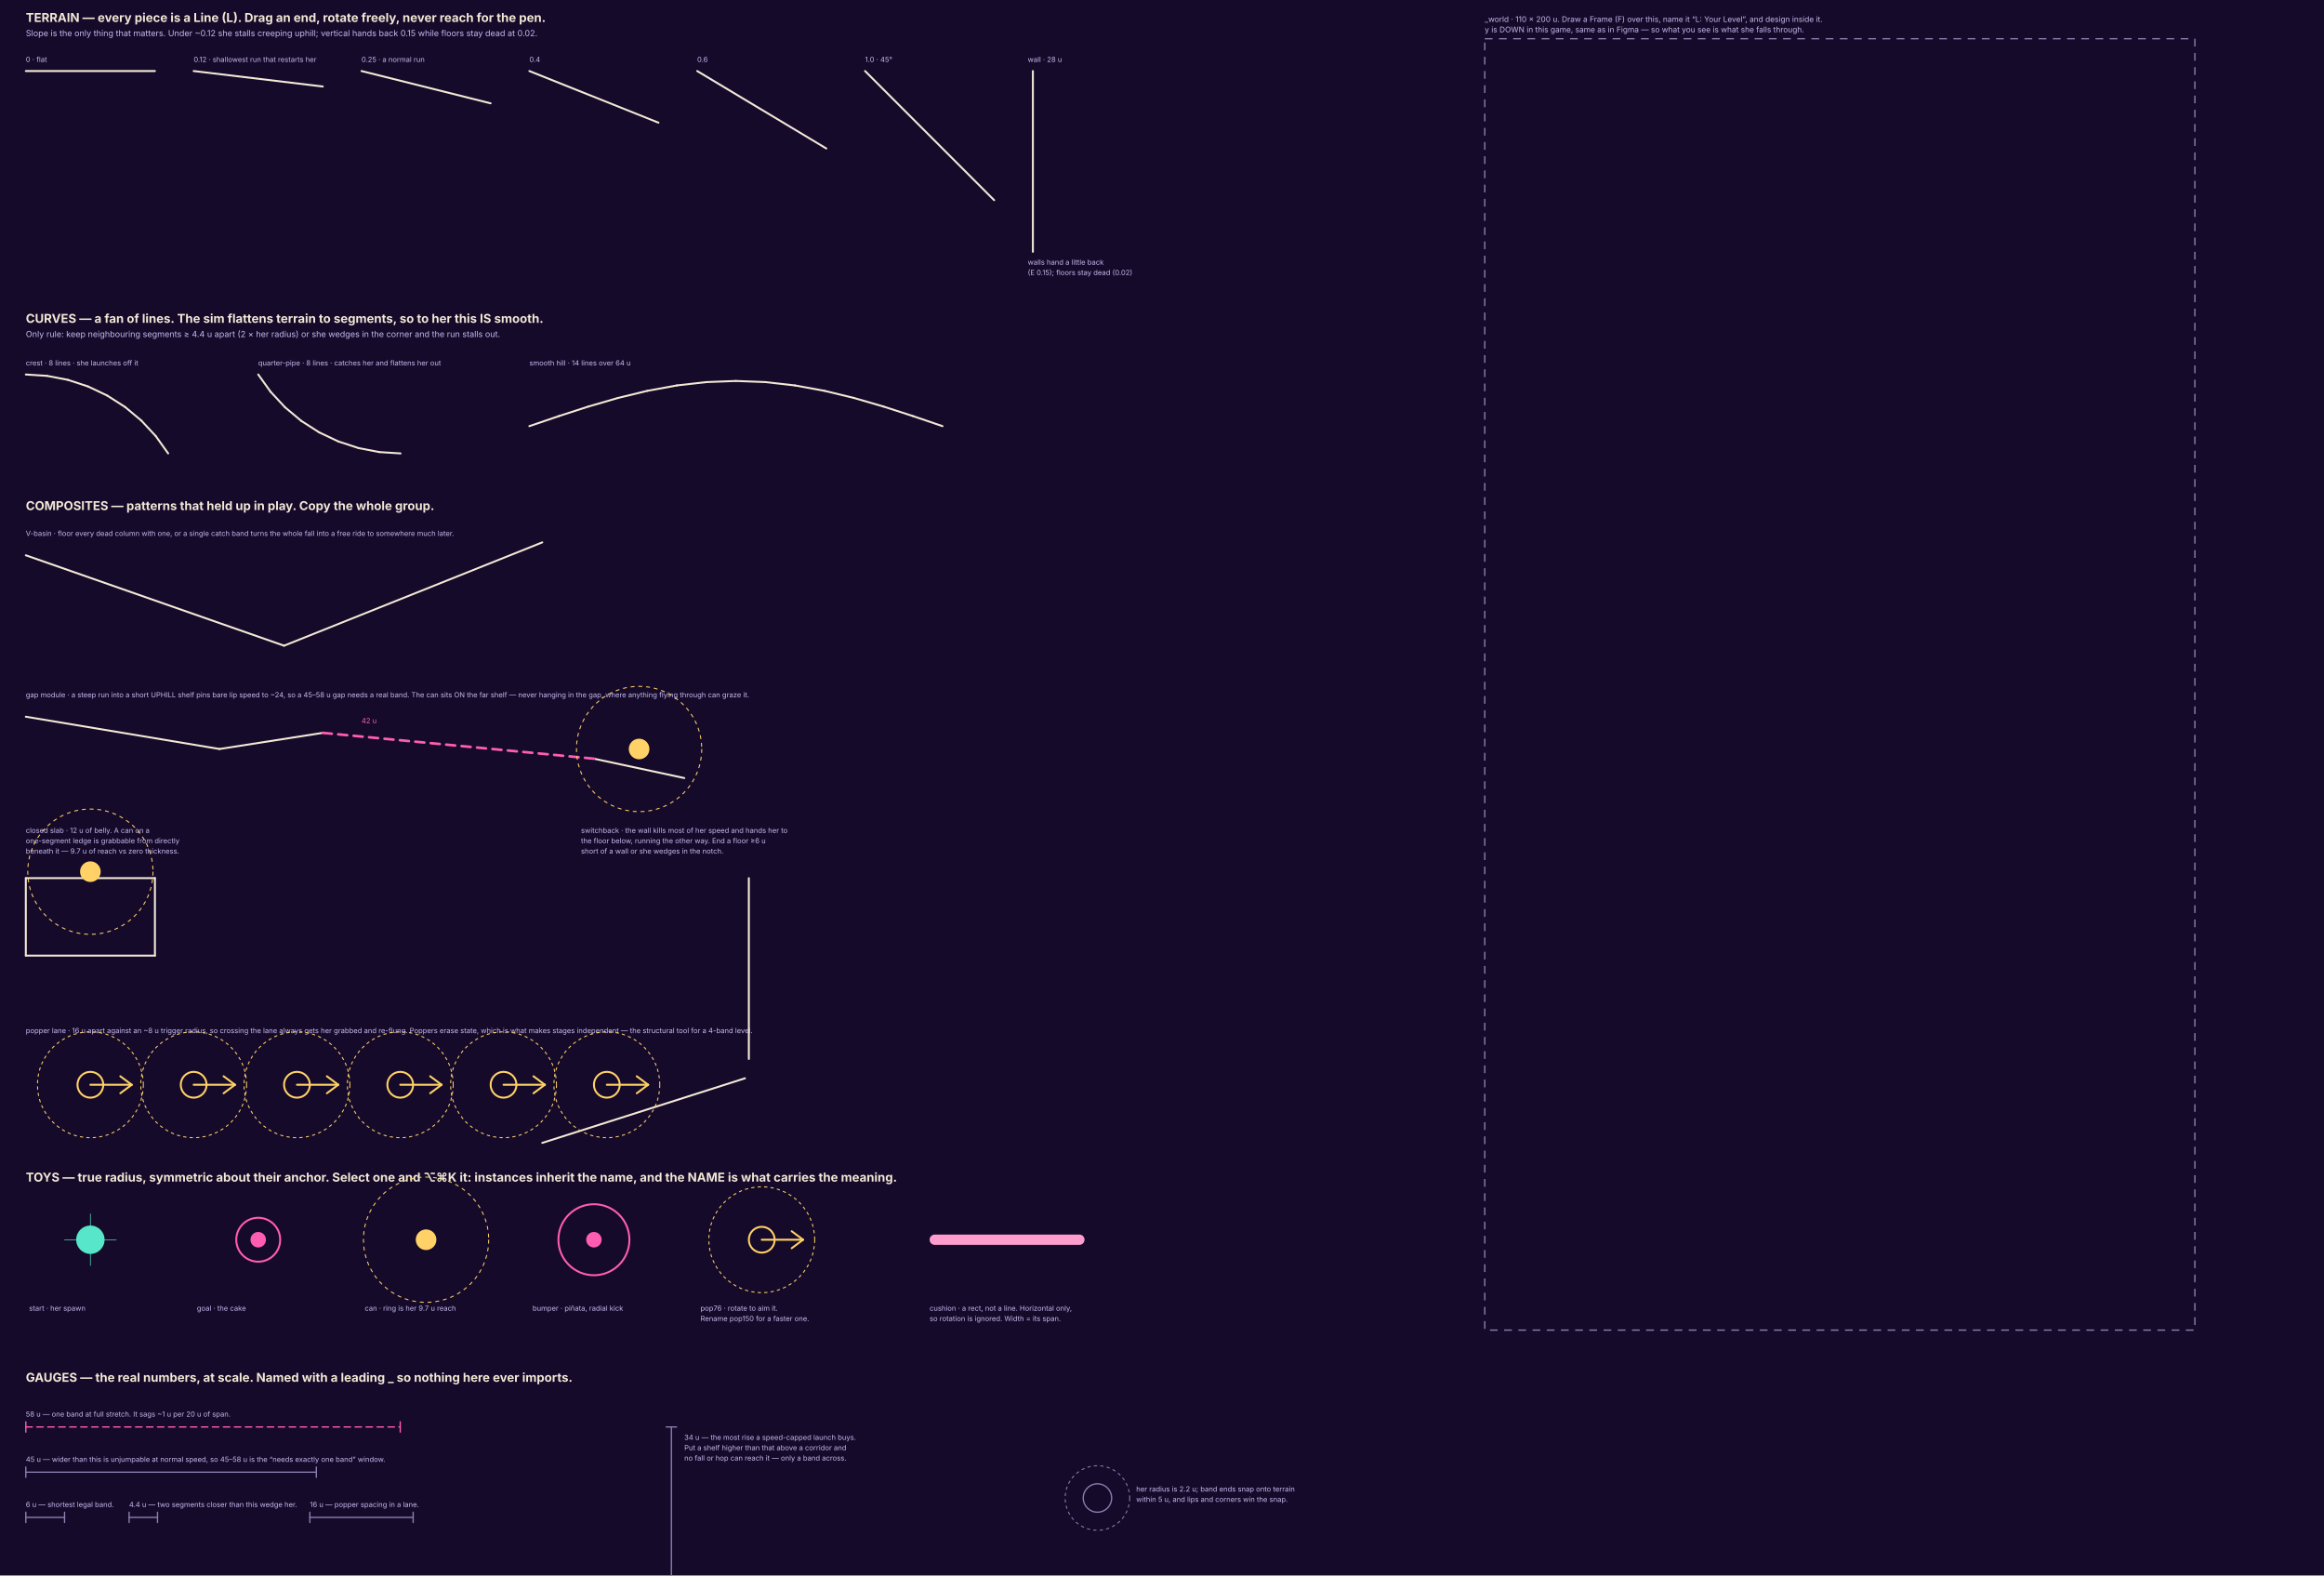
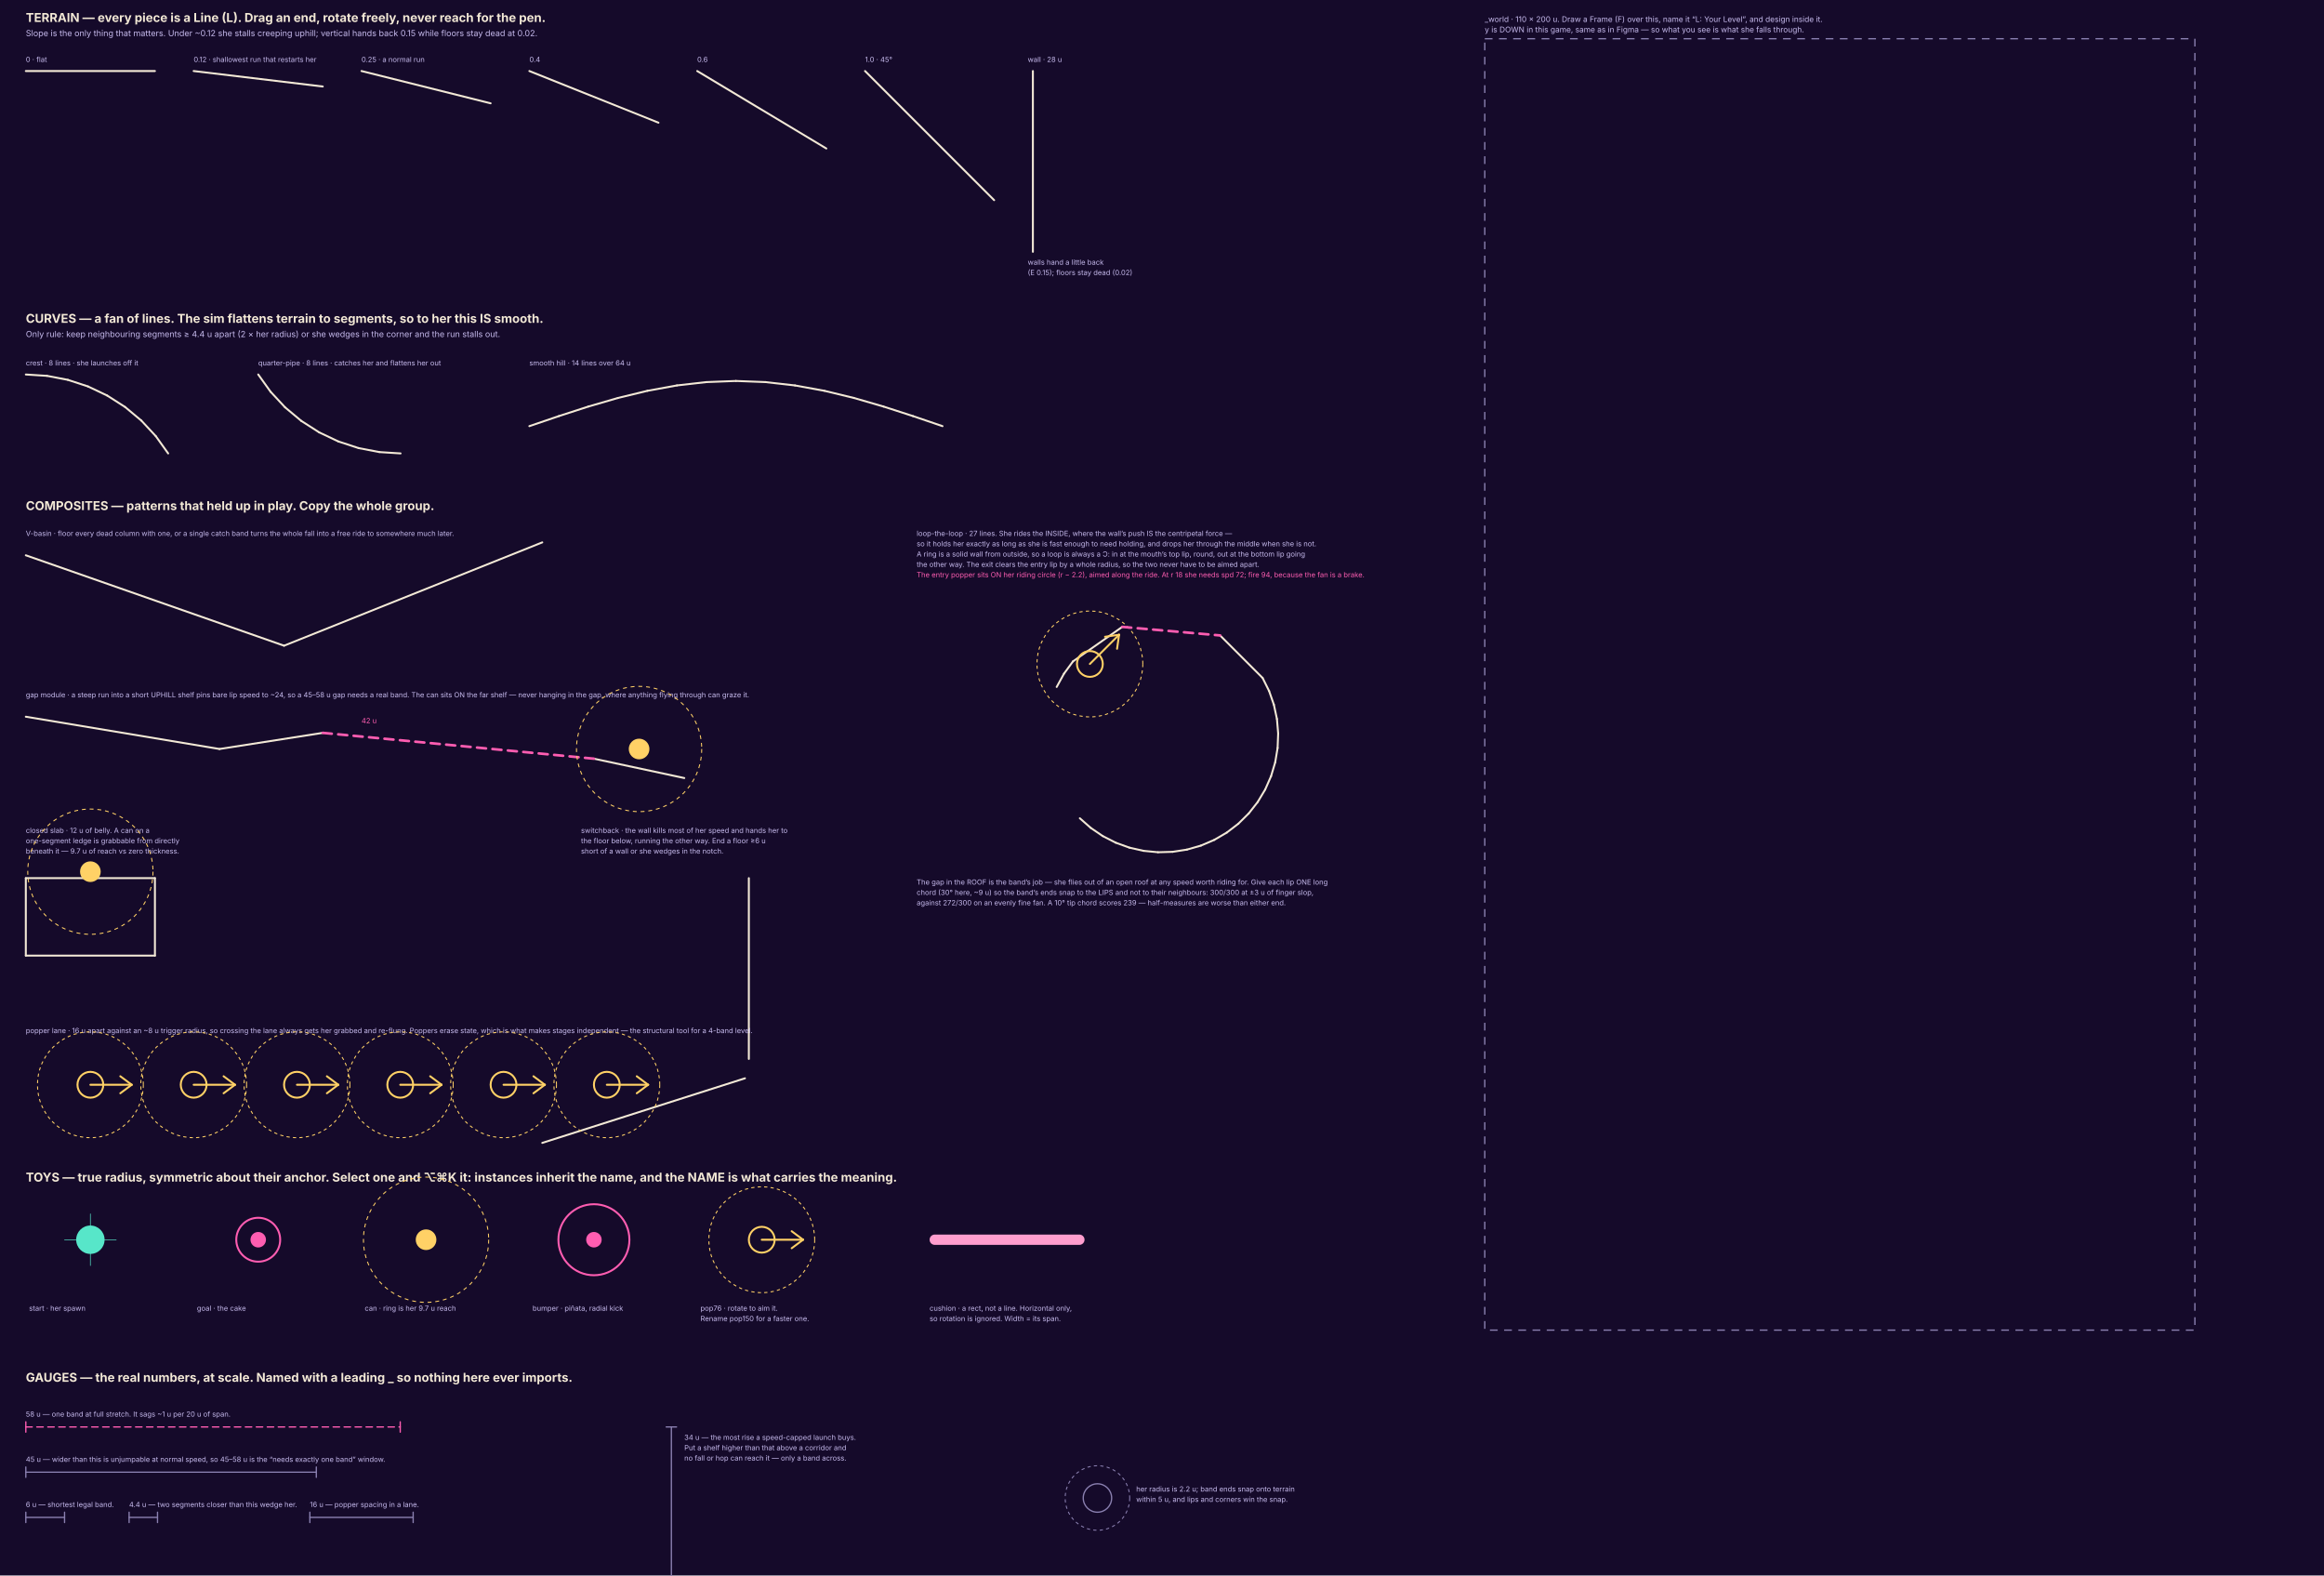
<svg xmlns="http://www.w3.org/2000/svg" width="3600" height="2440" viewBox="0 0 3600 2440">
  <rect id="_bg" x="0" y="0" width="3600" height="2440" fill="#150a2a" stroke="none" stroke-width="2" />
  <text id="_lbl-1" x="40" y="34" font-family="Inter, Helvetica, Arial, sans-serif" font-size="19" font-weight="700" fill="#f3e9d6">TERRAIN — every piece is a Line (L). Drag an end, rotate freely, never reach for the pen.</text>
  <text id="_lbl-2" x="40" y="56" font-family="Inter, Helvetica, Arial, sans-serif" font-size="13" font-weight="400" fill="#c9bdf0">Slope is the only thing that matters. Under ~0.12 she stalls creeping uphill; vertical hands back 0.15 while floors stay dead at 0.02.</text>
  <line id="t-1" x1="0" y1="0" x2="200" y2="0" transform="translate(40 110) rotate(0)" stroke="#f3e9d6" stroke-width="3" stroke-linecap="round" />
  <text id="_lbl-3" x="40" y="96" font-family="Inter, Helvetica, Arial, sans-serif" font-size="11" font-weight="400" fill="#c9bdf0">0 · flat</text>
  <line id="t-2" x1="0" y1="0" x2="201.43" y2="0" transform="translate(300 110) rotate(6.84)" stroke="#f3e9d6" stroke-width="3" stroke-linecap="round" />
  <text id="_lbl-4" x="300" y="96" font-family="Inter, Helvetica, Arial, sans-serif" font-size="11" font-weight="400" fill="#c9bdf0">0.12 · shallowest run that restarts her</text>
  <line id="t-3" x1="0" y1="0" x2="206.16" y2="0" transform="translate(560 110) rotate(14.04)" stroke="#f3e9d6" stroke-width="3" stroke-linecap="round" />
  <text id="_lbl-5" x="560" y="96" font-family="Inter, Helvetica, Arial, sans-serif" font-size="11" font-weight="400" fill="#c9bdf0">0.25 · a normal run</text>
  <line id="t-4" x1="0" y1="0" x2="215.41" y2="0" transform="translate(820 110) rotate(21.8)" stroke="#f3e9d6" stroke-width="3" stroke-linecap="round" />
  <text id="_lbl-6" x="820" y="96" font-family="Inter, Helvetica, Arial, sans-serif" font-size="11" font-weight="400" fill="#c9bdf0">0.4</text>
  <line id="t-5" x1="0" y1="0" x2="233.24" y2="0" transform="translate(1080 110) rotate(30.96)" stroke="#f3e9d6" stroke-width="3" stroke-linecap="round" />
  <text id="_lbl-7" x="1080" y="96" font-family="Inter, Helvetica, Arial, sans-serif" font-size="11" font-weight="400" fill="#c9bdf0">0.6</text>
  <line id="t-6" x1="0" y1="0" x2="282.84" y2="0" transform="translate(1340 110) rotate(45)" stroke="#f3e9d6" stroke-width="3" stroke-linecap="round" />
  <text id="_lbl-8" x="1340" y="96" font-family="Inter, Helvetica, Arial, sans-serif" font-size="11" font-weight="400" fill="#c9bdf0">1.0 · 45°</text>
  <line id="t-7" x1="0" y1="0" x2="280" y2="0" transform="translate(1600 110) rotate(90)" stroke="#f3e9d6" stroke-width="3" stroke-linecap="round" />
  <text id="_lbl-9" x="1592" y="96" font-family="Inter, Helvetica, Arial, sans-serif" font-size="11" font-weight="400" fill="#c9bdf0">wall · 28 u</text>
  <text id="_lbl-10" x="1592" y="410" font-family="Inter, Helvetica, Arial, sans-serif" font-size="11" font-weight="400" fill="#c9bdf0">walls hand a little back</text>
  <text id="_lbl-11" x="1592" y="426" font-family="Inter, Helvetica, Arial, sans-serif" font-size="11" font-weight="400" fill="#c9bdf0">(E 0.15); floors stay dead (0.02)</text>
  <text id="_lbl-12" x="40" y="500" font-family="Inter, Helvetica, Arial, sans-serif" font-size="19" font-weight="700" fill="#f3e9d6">CURVES — a fan of lines. The sim flattens terrain to segments, so to her this IS smooth.</text>
  <text id="_lbl-13" x="40" y="522" font-family="Inter, Helvetica, Arial, sans-serif" font-size="13" font-weight="400" fill="#c9bdf0">Only rule: keep neighbouring segments ≥ 4.4 u apart (2 × her radius) or she wedges in the corner and the run stalls out.</text>
  <line id="t-8" x1="0" y1="0" x2="32.88" y2="0" transform="translate(40 580) rotate(3.63)" stroke="#f3e9d6" stroke-width="3" stroke-linecap="round" />
  <line id="t-9" x1="0" y1="0" x2="32.88" y2="0" transform="translate(72.81 582.08) rotate(10.87)" stroke="#f3e9d6" stroke-width="3" stroke-linecap="round" />
  <line id="t-10" x1="0" y1="0" x2="32.88" y2="0" transform="translate(105.1 588.28) rotate(18.13)" stroke="#f3e9d6" stroke-width="3" stroke-linecap="round" />
  <line id="t-11" x1="0" y1="0" x2="32.88" y2="0" transform="translate(136.34 598.51) rotate(25.38)" stroke="#f3e9d6" stroke-width="3" stroke-linecap="round" />
  <line id="t-12" x1="0" y1="0" x2="32.88" y2="0" transform="translate(166.05 612.6) rotate(32.62)" stroke="#f3e9d6" stroke-width="3" stroke-linecap="round" />
  <line id="t-13" x1="0" y1="0" x2="32.88" y2="0" transform="translate(193.74 630.32) rotate(39.88)" stroke="#f3e9d6" stroke-width="3" stroke-linecap="round" />
  <line id="t-14" x1="0" y1="0" x2="32.88" y2="0" transform="translate(218.97 651.4) rotate(47.12)" stroke="#f3e9d6" stroke-width="3" stroke-linecap="round" />
  <line id="t-15" x1="0" y1="0" x2="32.88" y2="0" transform="translate(241.34 675.5) rotate(54.38)" stroke="#f3e9d6" stroke-width="3" stroke-linecap="round" />
  <text id="_lbl-14" x="40" y="566" font-family="Inter, Helvetica, Arial, sans-serif" font-size="11" font-weight="400" fill="#c9bdf0">crest · 8 lines · she launches off it</text>
  <line id="t-16" x1="0" y1="0" x2="32.88" y2="0" transform="translate(400 580) rotate(54.38)" stroke="#f3e9d6" stroke-width="3" stroke-linecap="round" />
  <line id="t-17" x1="0" y1="0" x2="32.88" y2="0" transform="translate(419.15 606.72) rotate(47.12)" stroke="#f3e9d6" stroke-width="3" stroke-linecap="round" />
  <line id="t-18" x1="0" y1="0" x2="32.88" y2="0" transform="translate(441.52 630.82) rotate(39.88)" stroke="#f3e9d6" stroke-width="3" stroke-linecap="round" />
  <line id="t-19" x1="0" y1="0" x2="32.88" y2="0" transform="translate(466.75 651.9) rotate(32.63)" stroke="#f3e9d6" stroke-width="3" stroke-linecap="round" />
  <line id="t-20" x1="0" y1="0" x2="32.88" y2="0" transform="translate(494.44 669.62) rotate(25.37)" stroke="#f3e9d6" stroke-width="3" stroke-linecap="round" />
  <line id="t-21" x1="0" y1="0" x2="32.88" y2="0" transform="translate(524.15 683.71) rotate(18.13)" stroke="#f3e9d6" stroke-width="3" stroke-linecap="round" />
  <line id="t-22" x1="0" y1="0" x2="32.88" y2="0" transform="translate(555.39 693.94) rotate(10.87)" stroke="#f3e9d6" stroke-width="3" stroke-linecap="round" />
  <line id="t-23" x1="0" y1="0" x2="32.88" y2="0" transform="translate(587.68 700.14) rotate(3.63)" stroke="#f3e9d6" stroke-width="3" stroke-linecap="round" />
  <text id="_lbl-15" x="400" y="566" font-family="Inter, Helvetica, Arial, sans-serif" font-size="11" font-weight="400" fill="#c9bdf0">quarter-pipe · 8 lines · catches her and flattens her out</text>
  <line id="t-24" x1="0" y1="0" x2="48.3" y2="0" transform="translate(820 660) rotate(-18.82)" stroke="#f3e9d6" stroke-width="3" stroke-linecap="round" />
  <line id="t-25" x1="0" y1="0" x2="48.05" y2="0" transform="translate(865.71 644.42) rotate(-17.93)" stroke="#f3e9d6" stroke-width="3" stroke-linecap="round" />
  <line id="t-26" x1="0" y1="0" x2="47.6" y2="0" transform="translate(911.43 629.63) rotate(-16.19)" stroke="#f3e9d6" stroke-width="3" stroke-linecap="round" />
  <line id="t-27" x1="0" y1="0" x2="47.04" y2="0" transform="translate(957.14 616.36) rotate(-13.63)" stroke="#f3e9d6" stroke-width="3" stroke-linecap="round" />
  <line id="t-28" x1="0" y1="0" x2="46.47" y2="0" transform="translate(1002.86 605.27) rotate(-10.34)" stroke="#f3e9d6" stroke-width="3" stroke-linecap="round" />
  <line id="t-29" x1="0" y1="0" x2="46.01" y2="0" transform="translate(1048.57 596.93) rotate(-6.46)" stroke="#f3e9d6" stroke-width="3" stroke-linecap="round" />
  <line id="t-30" x1="0" y1="0" x2="45.75" y2="0" transform="translate(1094.29 591.76) rotate(-2.2)" stroke="#f3e9d6" stroke-width="3" stroke-linecap="round" />
  <line id="t-31" x1="0" y1="0" x2="45.75" y2="0" transform="translate(1140 590) rotate(2.2)" stroke="#f3e9d6" stroke-width="3" stroke-linecap="round" />
  <line id="t-32" x1="0" y1="0" x2="46.01" y2="0" transform="translate(1185.71 591.76) rotate(6.46)" stroke="#f3e9d6" stroke-width="3" stroke-linecap="round" />
  <line id="t-33" x1="0" y1="0" x2="46.47" y2="0" transform="translate(1231.43 596.93) rotate(10.34)" stroke="#f3e9d6" stroke-width="3" stroke-linecap="round" />
  <line id="t-34" x1="0" y1="0" x2="47.04" y2="0" transform="translate(1277.14 605.27) rotate(13.63)" stroke="#f3e9d6" stroke-width="3" stroke-linecap="round" />
  <line id="t-35" x1="0" y1="0" x2="47.6" y2="0" transform="translate(1322.86 616.36) rotate(16.19)" stroke="#f3e9d6" stroke-width="3" stroke-linecap="round" />
  <line id="t-36" x1="0" y1="0" x2="48.05" y2="0" transform="translate(1368.57 629.63) rotate(17.93)" stroke="#f3e9d6" stroke-width="3" stroke-linecap="round" />
  <line id="t-37" x1="0" y1="0" x2="48.3" y2="0" transform="translate(1414.29 644.42) rotate(18.82)" stroke="#f3e9d6" stroke-width="3" stroke-linecap="round" />
  <text id="_lbl-16" x="820" y="566" font-family="Inter, Helvetica, Arial, sans-serif" font-size="11" font-weight="400" fill="#c9bdf0">smooth hill · 14 lines over 64 u</text>
  <text id="_lbl-17" x="40" y="790" font-family="Inter, Helvetica, Arial, sans-serif" font-size="19" font-weight="700" fill="#f3e9d6">COMPOSITES — patterns that held up in play. Copy the whole group.</text>
  <text id="_lbl-18" x="40" y="830" font-family="Inter, Helvetica, Arial, sans-serif" font-size="11" font-weight="400" fill="#c9bdf0">V-basin · floor every dead column with one, or a single catch band turns the whole fall into a free ride to somewhere much later.</text>
  <line id="t-38" x1="0" y1="0" x2="423.79" y2="0" transform="translate(40 860) rotate(19.29)" stroke="#f3e9d6" stroke-width="3" stroke-linecap="round" />
  <line id="t-39" x1="0" y1="0" x2="430.81" y2="0" transform="translate(440 1000) rotate(-21.8)" stroke="#f3e9d6" stroke-width="3" stroke-linecap="round" />
  <text id="_lbl-19" x="40" y="1080" font-family="Inter, Helvetica, Arial, sans-serif" font-size="11" font-weight="400" fill="#c9bdf0">gap module · a steep run into a short UPHILL shelf pins bare lip speed to ~24, so a 45–58 u gap needs a real band. The can sits ON the far shelf — never hanging in the gap, where anything flying through can graze it.</text>
  <line id="t-40" x1="0" y1="0" x2="304.14" y2="0" transform="translate(40 1110) rotate(9.46)" stroke="#f3e9d6" stroke-width="3" stroke-linecap="round" />
  <line id="t-41" x1="0" y1="0" x2="161.94" y2="0" transform="translate(340 1160) rotate(-8.88)" stroke="#f3e9d6" stroke-width="3" stroke-linecap="round" />
  <line id="t-42" x1="0" y1="0" x2="143.18" y2="0" transform="translate(920 1175) rotate(12.09)" stroke="#f3e9d6" stroke-width="3" stroke-linecap="round" />
  <line id="band-1" x1="0" y1="0" x2="421.9" y2="0" transform="translate(500 1135) rotate(5.44)" stroke="#ff5db1" stroke-width="4" stroke-linecap="round" stroke-dasharray="14 10" />
  <g id="can-1">
    <circle cx="990" cy="1160" r="97" fill="none" stroke="#ffd166" stroke-width="1.5" stroke-dasharray="6 6" />
    <circle cx="990" cy="1160" r="16" fill="#ffd166" stroke="none" stroke-width="2" />
  </g>
  <text id="_lbl-20" x="560" y="1120" font-family="Inter, Helvetica, Arial, sans-serif" font-size="11" font-weight="400" fill="#ff5db1">42 u</text>
  <text id="_lbl-21" x="40" y="1290" font-family="Inter, Helvetica, Arial, sans-serif" font-size="11" font-weight="400" fill="#c9bdf0">closed slab · 12 u of belly. A can on a</text>
  <text id="_lbl-22" x="40" y="1306" font-family="Inter, Helvetica, Arial, sans-serif" font-size="11" font-weight="400" fill="#c9bdf0">one-segment ledge is grabbable from directly</text>
  <text id="_lbl-23" x="40" y="1322" font-family="Inter, Helvetica, Arial, sans-serif" font-size="11" font-weight="400" fill="#c9bdf0">beneath it — 9.7 u of reach vs zero thickness.</text>
  <line id="t-43" x1="0" y1="0" x2="200" y2="0" transform="translate(40 1360) rotate(0)" stroke="#f3e9d6" stroke-width="3" stroke-linecap="round" />
  <line id="t-44" x1="0" y1="0" x2="120" y2="0" transform="translate(240 1360) rotate(90)" stroke="#f3e9d6" stroke-width="3" stroke-linecap="round" />
  <line id="t-45" x1="0" y1="0" x2="200" y2="0" transform="translate(240 1480) rotate(180)" stroke="#f3e9d6" stroke-width="3" stroke-linecap="round" />
  <line id="t-46" x1="0" y1="0" x2="120" y2="0" transform="translate(40 1480) rotate(-90)" stroke="#f3e9d6" stroke-width="3" stroke-linecap="round" />
  <g id="can-2">
    <circle cx="140" cy="1350" r="97" fill="none" stroke="#ffd166" stroke-width="1.5" stroke-dasharray="6 6" />
    <circle cx="140" cy="1350" r="16" fill="#ffd166" stroke="none" stroke-width="2" />
  </g>
  <text id="_lbl-24" x="900" y="1290" font-family="Inter, Helvetica, Arial, sans-serif" font-size="11" font-weight="400" fill="#c9bdf0">switchback · the wall kills most of her speed and hands her to</text>
  <text id="_lbl-25" x="900" y="1306" font-family="Inter, Helvetica, Arial, sans-serif" font-size="11" font-weight="400" fill="#c9bdf0">the floor below, running the other way. End a floor ≥6 u</text>
  <text id="_lbl-26" x="900" y="1322" font-family="Inter, Helvetica, Arial, sans-serif" font-size="11" font-weight="400" fill="#c9bdf0">short of a wall or she wedges in the notch.</text>
  <line id="t-47" x1="0" y1="0" x2="280" y2="0" transform="translate(1160 1360) rotate(90)" stroke="#f3e9d6" stroke-width="3" stroke-linecap="round" />
  <line id="t-48" x1="0" y1="0" x2="329.54" y2="0" transform="translate(1154 1670) rotate(162.33)" stroke="#f3e9d6" stroke-width="3" stroke-linecap="round" />
-   <text id="_lbl-27" x="40" y="1600" font-family="Inter, Helvetica, Arial, sans-serif" font-size="11" font-weight="400" fill="#c9bdf0">popper lane · 16 u apart against an ~8 u trigger radius, so crossing the lane always gets her grabbed and re-flung. Poppers erase state, which is what makes stages independent — the structural tool for a 4-band level.</text>
+   <text id="_lbl-27" x="1420" y="830" font-family="Inter, Helvetica, Arial, sans-serif" font-size="11" font-weight="400" fill="#c9bdf0">loop-the-loop · 27 lines. She rides the INSIDE, where the wall’s push IS the centripetal force —</text>
+   <text id="_lbl-28" x="1420" y="846" font-family="Inter, Helvetica, Arial, sans-serif" font-size="11" font-weight="400" fill="#c9bdf0">so it holds her exactly as long as she is fast enough to need holding, and drops her through the middle when she is not.</text>
+   <text id="_lbl-29" x="1420" y="862" font-family="Inter, Helvetica, Arial, sans-serif" font-size="11" font-weight="400" fill="#c9bdf0">A ring is a solid wall from outside, so a loop is always a Ɔ: in at the mouth’s top lip, round, out at the bottom lip going</text>
+   <text id="_lbl-30" x="1420" y="878" font-family="Inter, Helvetica, Arial, sans-serif" font-size="11" font-weight="400" fill="#c9bdf0">the other way. The exit clears the entry lip by a whole radius, so the two never have to be aimed apart.</text>
+   <text id="_lbl-31" x="1420" y="894" font-family="Inter, Helvetica, Arial, sans-serif" font-size="11" font-weight="400" fill="#ff5db1">The entry popper sits ON her riding circle (r − 2.2), aimed along the ride. At r 18 she needs spd 72; fire 94, because the fan is a brake.</text>
+   <line id="t-49" x1="0" y1="0" x2="23.55" y2="0" transform="translate(1636.86 1063.93) rotate(-61.25)" stroke="#f3e9d6" stroke-width="3" stroke-linecap="round" />
+   <line id="t-50" x1="0" y1="0" x2="23.55" y2="0" transform="translate(1648.19 1043.29) rotate(-53.75)" stroke="#f3e9d6" stroke-width="3" stroke-linecap="round" />
+   <line id="t-51" x1="0" y1="0" x2="93.17" y2="0" transform="translate(1662.11 1024.3) rotate(-35)" stroke="#f3e9d6" stroke-width="3" stroke-linecap="round" />
+   <line id="t-52" x1="0" y1="0" x2="93.17" y2="0" transform="translate(1890 984.12) rotate(45)" stroke="#f3e9d6" stroke-width="3" stroke-linecap="round" />
+   <line id="t-53" x1="0" y1="0" x2="22.52" y2="0" transform="translate(1955.88 1050) rotate(63.59)" stroke="#f3e9d6" stroke-width="3" stroke-linecap="round" />
+   <line id="t-54" x1="0" y1="0" x2="22.52" y2="0" transform="translate(1965.9 1070.17) rotate(70.76)" stroke="#f3e9d6" stroke-width="3" stroke-linecap="round" />
+   <line id="t-55" x1="0" y1="0" x2="22.52" y2="0" transform="translate(1973.33 1091.44) rotate(77.93)" stroke="#f3e9d6" stroke-width="3" stroke-linecap="round" />
+   <line id="t-56" x1="0" y1="0" x2="22.52" y2="0" transform="translate(1978.03 1113.46) rotate(85.11)" stroke="#f3e9d6" stroke-width="3" stroke-linecap="round" />
+   <line id="t-57" x1="0" y1="0" x2="22.52" y2="0" transform="translate(1979.95 1135.9) rotate(92.28)" stroke="#f3e9d6" stroke-width="3" stroke-linecap="round" />
+   <line id="t-58" x1="0" y1="0" x2="22.52" y2="0" transform="translate(1979.06 1158.41) rotate(99.46)" stroke="#f3e9d6" stroke-width="3" stroke-linecap="round" />
+   <line id="t-59" x1="0" y1="0" x2="22.52" y2="0" transform="translate(1975.36 1180.62) rotate(106.63)" stroke="#f3e9d6" stroke-width="3" stroke-linecap="round" />
+   <line id="t-60" x1="0" y1="0" x2="22.52" y2="0" transform="translate(1968.91 1202.2) rotate(113.8)" stroke="#f3e9d6" stroke-width="3" stroke-linecap="round" />
+   <line id="t-61" x1="0" y1="0" x2="22.52" y2="0" transform="translate(1959.82 1222.81) rotate(120.98)" stroke="#f3e9d6" stroke-width="3" stroke-linecap="round" />
+   <line id="t-62" x1="0" y1="0" x2="22.52" y2="0" transform="translate(1948.23 1242.12) rotate(128.15)" stroke="#f3e9d6" stroke-width="3" stroke-linecap="round" />
+   <line id="t-63" x1="0" y1="0" x2="22.52" y2="0" transform="translate(1934.31 1259.83) rotate(135.33)" stroke="#f3e9d6" stroke-width="3" stroke-linecap="round" />
+   <line id="t-64" x1="0" y1="0" x2="22.52" y2="0" transform="translate(1918.3 1275.67) rotate(142.5)" stroke="#f3e9d6" stroke-width="3" stroke-linecap="round" />
+   <line id="t-65" x1="0" y1="0" x2="22.52" y2="0" transform="translate(1900.43 1289.38) rotate(149.67)" stroke="#f3e9d6" stroke-width="3" stroke-linecap="round" />
+   <line id="t-66" x1="0" y1="0" x2="22.52" y2="0" transform="translate(1880.99 1300.75) rotate(156.85)" stroke="#f3e9d6" stroke-width="3" stroke-linecap="round" />
+   <line id="t-67" x1="0" y1="0" x2="22.52" y2="0" transform="translate(1860.28 1309.61) rotate(164.02)" stroke="#f3e9d6" stroke-width="3" stroke-linecap="round" />
+   <line id="t-68" x1="0" y1="0" x2="22.52" y2="0" transform="translate(1838.63 1315.81) rotate(171.2)" stroke="#f3e9d6" stroke-width="3" stroke-linecap="round" />
+   <line id="t-69" x1="0" y1="0" x2="22.52" y2="0" transform="translate(1816.37 1319.25) rotate(178.37)" stroke="#f3e9d6" stroke-width="3" stroke-linecap="round" />
+   <line id="t-70" x1="0" y1="0" x2="22.52" y2="0" transform="translate(1793.85 1319.9) rotate(-174.46)" stroke="#f3e9d6" stroke-width="3" stroke-linecap="round" />
+   <line id="t-71" x1="0" y1="0" x2="22.52" y2="0" transform="translate(1771.44 1317.72) rotate(-167.28)" stroke="#f3e9d6" stroke-width="3" stroke-linecap="round" />
+   <line id="t-72" x1="0" y1="0" x2="22.52" y2="0" transform="translate(1749.47 1312.76) rotate(-160.11)" stroke="#f3e9d6" stroke-width="3" stroke-linecap="round" />
+   <line id="t-73" x1="0" y1="0" x2="22.52" y2="0" transform="translate(1728.29 1305.1) rotate(-152.93)" stroke="#f3e9d6" stroke-width="3" stroke-linecap="round" />
+   <line id="t-74" x1="0" y1="0" x2="22.52" y2="0" transform="translate(1708.23 1294.85) rotate(-145.76)" stroke="#f3e9d6" stroke-width="3" stroke-linecap="round" />
+   <line id="t-75" x1="0" y1="0" x2="22.52" y2="0" transform="translate(1689.61 1282.18) rotate(-138.59)" stroke="#f3e9d6" stroke-width="3" stroke-linecap="round" />
+   <g id="pop94-1">
+     <circle cx="1688.28" cy="1028.28" r="82" fill="none" stroke="#ffd166" stroke-width="1.5" stroke-dasharray="5 5" />
+     <circle cx="1688.28" cy="1028.28" r="20" fill="none" stroke="#ffd166" stroke-width="3" />
+     <line x1="1688.28" y1="1028.28" x2="1733.53" y2="983.02" stroke="#ffd166" stroke-width="3" stroke-linecap="round" />
+     <line x1="1733.53" y1="983.02" x2="1730.38" y2="1004.8" stroke="#ffd166" stroke-width="3" stroke-linecap="round" />
+     <line x1="1733.53" y1="983.02" x2="1711.76" y2="986.18" stroke="#ffd166" stroke-width="3" stroke-linecap="round" />
+   </g>
+   <line id="band-2" x1="0" y1="0" x2="152.14" y2="0" transform="translate(1738.44 970.86) rotate(5)" stroke="#ff5db1" stroke-width="4" stroke-linecap="round" stroke-dasharray="14 10" />
+   <text id="_lbl-32" x="1420" y="1370" font-family="Inter, Helvetica, Arial, sans-serif" font-size="11" font-weight="400" fill="#c9bdf0">The gap in the ROOF is the band’s job — she flies out of an open roof at any speed worth riding for. Give each lip ONE long</text>
+   <text id="_lbl-33" x="1420" y="1386" font-family="Inter, Helvetica, Arial, sans-serif" font-size="11" font-weight="400" fill="#c9bdf0">chord (30° here, ~9 u) so the band’s ends snap to the LIPS and not to their neighbours: 300/300 at ±3 u of finger slop,</text>
+   <text id="_lbl-34" x="1420" y="1402" font-family="Inter, Helvetica, Arial, sans-serif" font-size="11" font-weight="400" fill="#c9bdf0">against 272/300 on an evenly fine fan. A 10° tip chord scores 239 — half-measures are worse than either end.</text>
+   <text id="_lbl-35" x="40" y="1600" font-family="Inter, Helvetica, Arial, sans-serif" font-size="11" font-weight="400" fill="#c9bdf0">popper lane · 16 u apart against an ~8 u trigger radius, so crossing the lane always gets her grabbed and re-flung. Poppers erase state, which is what makes stages independent — the structural tool for a 4-band level.</text>
  <g id="pop76-1">
    <circle cx="140" cy="1680" r="82" fill="none" stroke="#ffd166" stroke-width="1.5" stroke-dasharray="5 5" />
    <circle cx="140" cy="1680" r="20" fill="none" stroke="#ffd166" stroke-width="3" />
    <line x1="140" y1="1680" x2="204" y2="1680" stroke="#ffd166" stroke-width="3" stroke-linecap="round" />
    <line x1="204" y1="1680" x2="186.37" y2="1693.17" stroke="#ffd166" stroke-width="3" stroke-linecap="round" />
    <line x1="204" y1="1680" x2="186.37" y2="1666.83" stroke="#ffd166" stroke-width="3" stroke-linecap="round" />
  </g>
  <g id="pop76-2">
    <circle cx="300" cy="1680" r="82" fill="none" stroke="#ffd166" stroke-width="1.5" stroke-dasharray="5 5" />
    <circle cx="300" cy="1680" r="20" fill="none" stroke="#ffd166" stroke-width="3" />
    <line x1="300" y1="1680" x2="364" y2="1680" stroke="#ffd166" stroke-width="3" stroke-linecap="round" />
    <line x1="364" y1="1680" x2="346.37" y2="1693.17" stroke="#ffd166" stroke-width="3" stroke-linecap="round" />
    <line x1="364" y1="1680" x2="346.37" y2="1666.83" stroke="#ffd166" stroke-width="3" stroke-linecap="round" />
  </g>
  <g id="pop76-3">
    <circle cx="460" cy="1680" r="82" fill="none" stroke="#ffd166" stroke-width="1.5" stroke-dasharray="5 5" />
    <circle cx="460" cy="1680" r="20" fill="none" stroke="#ffd166" stroke-width="3" />
    <line x1="460" y1="1680" x2="524" y2="1680" stroke="#ffd166" stroke-width="3" stroke-linecap="round" />
    <line x1="524" y1="1680" x2="506.37" y2="1693.17" stroke="#ffd166" stroke-width="3" stroke-linecap="round" />
    <line x1="524" y1="1680" x2="506.37" y2="1666.83" stroke="#ffd166" stroke-width="3" stroke-linecap="round" />
  </g>
  <g id="pop76-4">
    <circle cx="620" cy="1680" r="82" fill="none" stroke="#ffd166" stroke-width="1.5" stroke-dasharray="5 5" />
    <circle cx="620" cy="1680" r="20" fill="none" stroke="#ffd166" stroke-width="3" />
    <line x1="620" y1="1680" x2="684" y2="1680" stroke="#ffd166" stroke-width="3" stroke-linecap="round" />
    <line x1="684" y1="1680" x2="666.37" y2="1693.17" stroke="#ffd166" stroke-width="3" stroke-linecap="round" />
    <line x1="684" y1="1680" x2="666.37" y2="1666.83" stroke="#ffd166" stroke-width="3" stroke-linecap="round" />
  </g>
  <g id="pop76-5">
    <circle cx="780" cy="1680" r="82" fill="none" stroke="#ffd166" stroke-width="1.5" stroke-dasharray="5 5" />
    <circle cx="780" cy="1680" r="20" fill="none" stroke="#ffd166" stroke-width="3" />
    <line x1="780" y1="1680" x2="844" y2="1680" stroke="#ffd166" stroke-width="3" stroke-linecap="round" />
    <line x1="844" y1="1680" x2="826.37" y2="1693.17" stroke="#ffd166" stroke-width="3" stroke-linecap="round" />
    <line x1="844" y1="1680" x2="826.37" y2="1666.83" stroke="#ffd166" stroke-width="3" stroke-linecap="round" />
  </g>
  <g id="pop76-6">
    <circle cx="940" cy="1680" r="82" fill="none" stroke="#ffd166" stroke-width="1.5" stroke-dasharray="5 5" />
    <circle cx="940" cy="1680" r="20" fill="none" stroke="#ffd166" stroke-width="3" />
    <line x1="940" y1="1680" x2="1004" y2="1680" stroke="#ffd166" stroke-width="3" stroke-linecap="round" />
    <line x1="1004" y1="1680" x2="986.37" y2="1693.17" stroke="#ffd166" stroke-width="3" stroke-linecap="round" />
    <line x1="1004" y1="1680" x2="986.37" y2="1666.83" stroke="#ffd166" stroke-width="3" stroke-linecap="round" />
  </g>
-   <text id="_lbl-28" x="40" y="1830" font-family="Inter, Helvetica, Arial, sans-serif" font-size="19" font-weight="700" fill="#f3e9d6">TOYS — true radius, symmetric about their anchor. Select one and ⌥⌘K it: instances inherit the name, and the NAME is what carries the meaning.</text>
+   <text id="_lbl-36" x="40" y="1830" font-family="Inter, Helvetica, Arial, sans-serif" font-size="19" font-weight="700" fill="#f3e9d6">TOYS — true radius, symmetric about their anchor. Select one and ⌥⌘K it: instances inherit the name, and the NAME is what carries the meaning.</text>
  <g id="start-1">
    <circle cx="140" cy="1920" r="22" fill="#57e6c9" stroke="none" stroke-width="2" />
    <line x1="100" y1="1920" x2="180" y2="1920" stroke="#57e6c9" stroke-width="1" stroke-linecap="round" />
    <line x1="140" y1="1880" x2="140" y2="1960" stroke="#57e6c9" stroke-width="1" stroke-linecap="round" />
  </g>
-   <text id="_lbl-29" x="45" y="2030" font-family="Inter, Helvetica, Arial, sans-serif" font-size="11" font-weight="400" fill="#c9bdf0">start · her spawn</text>
+   <text id="_lbl-37" x="45" y="2030" font-family="Inter, Helvetica, Arial, sans-serif" font-size="11" font-weight="400" fill="#c9bdf0">start · her spawn</text>
  <g id="goal-1">
    <circle cx="400" cy="1920" r="34" fill="none" stroke="#ff5db1" stroke-width="3" />
    <circle cx="400" cy="1920" r="12" fill="#ff5db1" stroke="none" stroke-width="2" />
  </g>
-   <text id="_lbl-30" x="305" y="2030" font-family="Inter, Helvetica, Arial, sans-serif" font-size="11" font-weight="400" fill="#c9bdf0">goal · the cake</text>
+   <text id="_lbl-38" x="305" y="2030" font-family="Inter, Helvetica, Arial, sans-serif" font-size="11" font-weight="400" fill="#c9bdf0">goal · the cake</text>
  <g id="can-3">
    <circle cx="660" cy="1920" r="97" fill="none" stroke="#ffd166" stroke-width="1.5" stroke-dasharray="6 6" />
    <circle cx="660" cy="1920" r="16" fill="#ffd166" stroke="none" stroke-width="2" />
  </g>
-   <text id="_lbl-31" x="565" y="2030" font-family="Inter, Helvetica, Arial, sans-serif" font-size="11" font-weight="400" fill="#c9bdf0">can · ring is her 9.7 u reach</text>
+   <text id="_lbl-39" x="565" y="2030" font-family="Inter, Helvetica, Arial, sans-serif" font-size="11" font-weight="400" fill="#c9bdf0">can · ring is her 9.7 u reach</text>
  <g id="bumper-1">
    <circle cx="920" cy="1920" r="55" fill="none" stroke="#ff5db1" stroke-width="3" />
    <circle cx="920" cy="1920" r="12" fill="#ff5db1" stroke="none" stroke-width="2" />
  </g>
-   <text id="_lbl-32" x="825" y="2030" font-family="Inter, Helvetica, Arial, sans-serif" font-size="11" font-weight="400" fill="#c9bdf0">bumper · piñata, radial kick</text>
+   <text id="_lbl-40" x="825" y="2030" font-family="Inter, Helvetica, Arial, sans-serif" font-size="11" font-weight="400" fill="#c9bdf0">bumper · piñata, radial kick</text>
  <g id="pop76-7">
    <circle cx="1180" cy="1920" r="82" fill="none" stroke="#ffd166" stroke-width="1.5" stroke-dasharray="5 5" />
    <circle cx="1180" cy="1920" r="20" fill="none" stroke="#ffd166" stroke-width="3" />
    <line x1="1180" y1="1920" x2="1244" y2="1920" stroke="#ffd166" stroke-width="3" stroke-linecap="round" />
    <line x1="1244" y1="1920" x2="1226.37" y2="1933.17" stroke="#ffd166" stroke-width="3" stroke-linecap="round" />
    <line x1="1244" y1="1920" x2="1226.37" y2="1906.83" stroke="#ffd166" stroke-width="3" stroke-linecap="round" />
  </g>
-   <text id="_lbl-33" x="1085" y="2030" font-family="Inter, Helvetica, Arial, sans-serif" font-size="11" font-weight="400" fill="#c9bdf0">pop76 · rotate to aim it.</text>
-   <text id="_lbl-34" x="1085" y="2046" font-family="Inter, Helvetica, Arial, sans-serif" font-size="11" font-weight="400" fill="#c9bdf0">Rename pop150 for a faster one.</text>
+   <text id="_lbl-41" x="1085" y="2030" font-family="Inter, Helvetica, Arial, sans-serif" font-size="11" font-weight="400" fill="#c9bdf0">pop76 · rotate to aim it.</text>
+   <text id="_lbl-42" x="1085" y="2046" font-family="Inter, Helvetica, Arial, sans-serif" font-size="11" font-weight="400" fill="#c9bdf0">Rename pop150 for a faster one.</text>
  <rect id="cushion-1" x="1440" y="1912" width="240" height="16" rx="8" fill="#ff9dce" stroke="none" stroke-width="2" />
-   <text id="_lbl-35" x="1440" y="2030" font-family="Inter, Helvetica, Arial, sans-serif" font-size="11" font-weight="400" fill="#c9bdf0">cushion · a rect, not a line. Horizontal only,</text>
-   <text id="_lbl-36" x="1440" y="2046" font-family="Inter, Helvetica, Arial, sans-serif" font-size="11" font-weight="400" fill="#c9bdf0">so rotation is ignored. Width = its span.</text>
-   <text id="_lbl-37" x="40" y="2140" font-family="Inter, Helvetica, Arial, sans-serif" font-size="19" font-weight="700" fill="#f3e9d6">GAUGES — the real numbers, at scale. Named with a leading _ so nothing here ever imports.</text>
+   <text id="_lbl-43" x="1440" y="2030" font-family="Inter, Helvetica, Arial, sans-serif" font-size="11" font-weight="400" fill="#c9bdf0">cushion · a rect, not a line. Horizontal only,</text>
+   <text id="_lbl-44" x="1440" y="2046" font-family="Inter, Helvetica, Arial, sans-serif" font-size="11" font-weight="400" fill="#c9bdf0">so rotation is ignored. Width = its span.</text>
+   <text id="_lbl-45" x="40" y="2140" font-family="Inter, Helvetica, Arial, sans-serif" font-size="19" font-weight="700" fill="#f3e9d6">GAUGES — the real numbers, at scale. Named with a leading _ so nothing here ever imports.</text>
  <g id="_gauge-1">
    <line x1="40" y1="2210" x2="620" y2="2210" stroke="#ff5db1" stroke-width="2" stroke-linecap="round" stroke-dasharray="10 7" />
    <line x1="40" y1="2202" x2="40" y2="2218" stroke="#ff5db1" stroke-width="2" stroke-linecap="round" />
    <line x1="620" y1="2202" x2="620" y2="2218" stroke="#ff5db1" stroke-width="2" stroke-linecap="round" />
  </g>
-   <text id="_lbl-38" x="40" y="2194" font-family="Inter, Helvetica, Arial, sans-serif" font-size="11" font-weight="400" fill="#c9bdf0">58 u — one band at full stretch. It sags ~1 u per 20 u of span.</text>
+   <text id="_lbl-46" x="40" y="2194" font-family="Inter, Helvetica, Arial, sans-serif" font-size="11" font-weight="400" fill="#c9bdf0">58 u — one band at full stretch. It sags ~1 u per 20 u of span.</text>
  <g id="_gauge-2">
    <line x1="40" y1="2280" x2="490" y2="2280" stroke="#8a80b0" stroke-width="2" stroke-linecap="round" />
    <line x1="40" y1="2272" x2="40" y2="2288" stroke="#8a80b0" stroke-width="2" stroke-linecap="round" />
    <line x1="490" y1="2272" x2="490" y2="2288" stroke="#8a80b0" stroke-width="2" stroke-linecap="round" />
  </g>
-   <text id="_lbl-39" x="40" y="2264" font-family="Inter, Helvetica, Arial, sans-serif" font-size="11" font-weight="400" fill="#c9bdf0">45 u — wider than this is unjumpable at normal speed, so 45–58 u is the “needs exactly one band” window.</text>
+   <text id="_lbl-47" x="40" y="2264" font-family="Inter, Helvetica, Arial, sans-serif" font-size="11" font-weight="400" fill="#c9bdf0">45 u — wider than this is unjumpable at normal speed, so 45–58 u is the “needs exactly one band” window.</text>
  <g id="_gauge-3">
    <line x1="40" y1="2350" x2="100" y2="2350" stroke="#8a80b0" stroke-width="2" stroke-linecap="round" />
    <line x1="40" y1="2342" x2="40" y2="2358" stroke="#8a80b0" stroke-width="2" stroke-linecap="round" />
    <line x1="100" y1="2342" x2="100" y2="2358" stroke="#8a80b0" stroke-width="2" stroke-linecap="round" />
  </g>
-   <text id="_lbl-40" x="40" y="2334" font-family="Inter, Helvetica, Arial, sans-serif" font-size="11" font-weight="400" fill="#c9bdf0">6 u — shortest legal band.</text>
+   <text id="_lbl-48" x="40" y="2334" font-family="Inter, Helvetica, Arial, sans-serif" font-size="11" font-weight="400" fill="#c9bdf0">6 u — shortest legal band.</text>
  <g id="_gauge-4">
    <line x1="200" y1="2350" x2="244" y2="2350" stroke="#8a80b0" stroke-width="2" stroke-linecap="round" />
    <line x1="200" y1="2342" x2="200" y2="2358" stroke="#8a80b0" stroke-width="2" stroke-linecap="round" />
    <line x1="244" y1="2342" x2="244" y2="2358" stroke="#8a80b0" stroke-width="2" stroke-linecap="round" />
  </g>
-   <text id="_lbl-41" x="200" y="2334" font-family="Inter, Helvetica, Arial, sans-serif" font-size="11" font-weight="400" fill="#c9bdf0">4.4 u — two segments closer than this wedge her.</text>
+   <text id="_lbl-49" x="200" y="2334" font-family="Inter, Helvetica, Arial, sans-serif" font-size="11" font-weight="400" fill="#c9bdf0">4.4 u — two segments closer than this wedge her.</text>
  <g id="_gauge-5">
    <line x1="480" y1="2350" x2="640" y2="2350" stroke="#8a80b0" stroke-width="2" stroke-linecap="round" />
    <line x1="480" y1="2342" x2="480" y2="2358" stroke="#8a80b0" stroke-width="2" stroke-linecap="round" />
    <line x1="640" y1="2342" x2="640" y2="2358" stroke="#8a80b0" stroke-width="2" stroke-linecap="round" />
  </g>
-   <text id="_lbl-42" x="480" y="2334" font-family="Inter, Helvetica, Arial, sans-serif" font-size="11" font-weight="400" fill="#c9bdf0">16 u — popper spacing in a lane.</text>
+   <text id="_lbl-50" x="480" y="2334" font-family="Inter, Helvetica, Arial, sans-serif" font-size="11" font-weight="400" fill="#c9bdf0">16 u — popper spacing in a lane.</text>
  <g id="_gauge-6">
    <line x1="1040" y1="2210" x2="1040" y2="2550" stroke="#8a80b0" stroke-width="2" stroke-linecap="round" />
    <line x1="1032" y1="2210" x2="1048" y2="2210" stroke="#8a80b0" stroke-width="2" stroke-linecap="round" />
    <line x1="1032" y1="2550" x2="1048" y2="2550" stroke="#8a80b0" stroke-width="2" stroke-linecap="round" />
  </g>
-   <text id="_lbl-43" x="1060" y="2230" font-family="Inter, Helvetica, Arial, sans-serif" font-size="11" font-weight="400" fill="#c9bdf0">34 u — the most rise a speed-capped launch buys.</text>
-   <text id="_lbl-44" x="1060" y="2246" font-family="Inter, Helvetica, Arial, sans-serif" font-size="11" font-weight="400" fill="#c9bdf0">Put a shelf higher than that above a corridor and</text>
-   <text id="_lbl-45" x="1060" y="2262" font-family="Inter, Helvetica, Arial, sans-serif" font-size="11" font-weight="400" fill="#c9bdf0">no fall or hop can reach it — only a band across.</text>
+   <text id="_lbl-51" x="1060" y="2230" font-family="Inter, Helvetica, Arial, sans-serif" font-size="11" font-weight="400" fill="#c9bdf0">34 u — the most rise a speed-capped launch buys.</text>
+   <text id="_lbl-52" x="1060" y="2246" font-family="Inter, Helvetica, Arial, sans-serif" font-size="11" font-weight="400" fill="#c9bdf0">Put a shelf higher than that above a corridor and</text>
+   <text id="_lbl-53" x="1060" y="2262" font-family="Inter, Helvetica, Arial, sans-serif" font-size="11" font-weight="400" fill="#c9bdf0">no fall or hop can reach it — only a band across.</text>
  <g id="_gauge-7">
    <circle cx="1700" cy="2320" r="22" fill="none" stroke="#8a80b0" stroke-width="2" />
    <circle cx="1700" cy="2320" r="50" fill="none" stroke="#8a80b0" stroke-width="1.5" stroke-dasharray="5 5" />
  </g>
-   <text id="_lbl-46" x="1760" y="2310" font-family="Inter, Helvetica, Arial, sans-serif" font-size="11" font-weight="400" fill="#c9bdf0">her radius is 2.2 u; band ends snap onto terrain</text>
-   <text id="_lbl-47" x="1760" y="2326" font-family="Inter, Helvetica, Arial, sans-serif" font-size="11" font-weight="400" fill="#c9bdf0">within 5 u, and lips and corners win the snap.</text>
+   <text id="_lbl-54" x="1760" y="2310" font-family="Inter, Helvetica, Arial, sans-serif" font-size="11" font-weight="400" fill="#c9bdf0">her radius is 2.2 u; band ends snap onto terrain</text>
+   <text id="_lbl-55" x="1760" y="2326" font-family="Inter, Helvetica, Arial, sans-serif" font-size="11" font-weight="400" fill="#c9bdf0">within 5 u, and lips and corners win the snap.</text>
  <rect id="_world-110x200-1" x="2300" y="60" width="1100" height="2000" fill="none" stroke="#8a80b0" stroke-width="2" stroke-dasharray="12 10" />
-   <text id="_lbl-48" x="2300" y="34" font-family="Inter, Helvetica, Arial, sans-serif" font-size="12" font-weight="400" fill="#c9bdf0">_world · 110 × 200 u. Draw a Frame (F) over this, name it “L: Your Level”, and design inside it.</text>
-   <text id="_lbl-49" x="2300" y="50" font-family="Inter, Helvetica, Arial, sans-serif" font-size="12" font-weight="400" fill="#c9bdf0">y is DOWN in this game, same as in Figma — so what you see is what she falls through.</text>
+   <text id="_lbl-56" x="2300" y="34" font-family="Inter, Helvetica, Arial, sans-serif" font-size="12" font-weight="400" fill="#c9bdf0">_world · 110 × 200 u. Draw a Frame (F) over this, name it “L: Your Level”, and design inside it.</text>
+   <text id="_lbl-57" x="2300" y="50" font-family="Inter, Helvetica, Arial, sans-serif" font-size="12" font-weight="400" fill="#c9bdf0">y is DOWN in this game, same as in Figma — so what you see is what she falls through.</text>
</svg>
